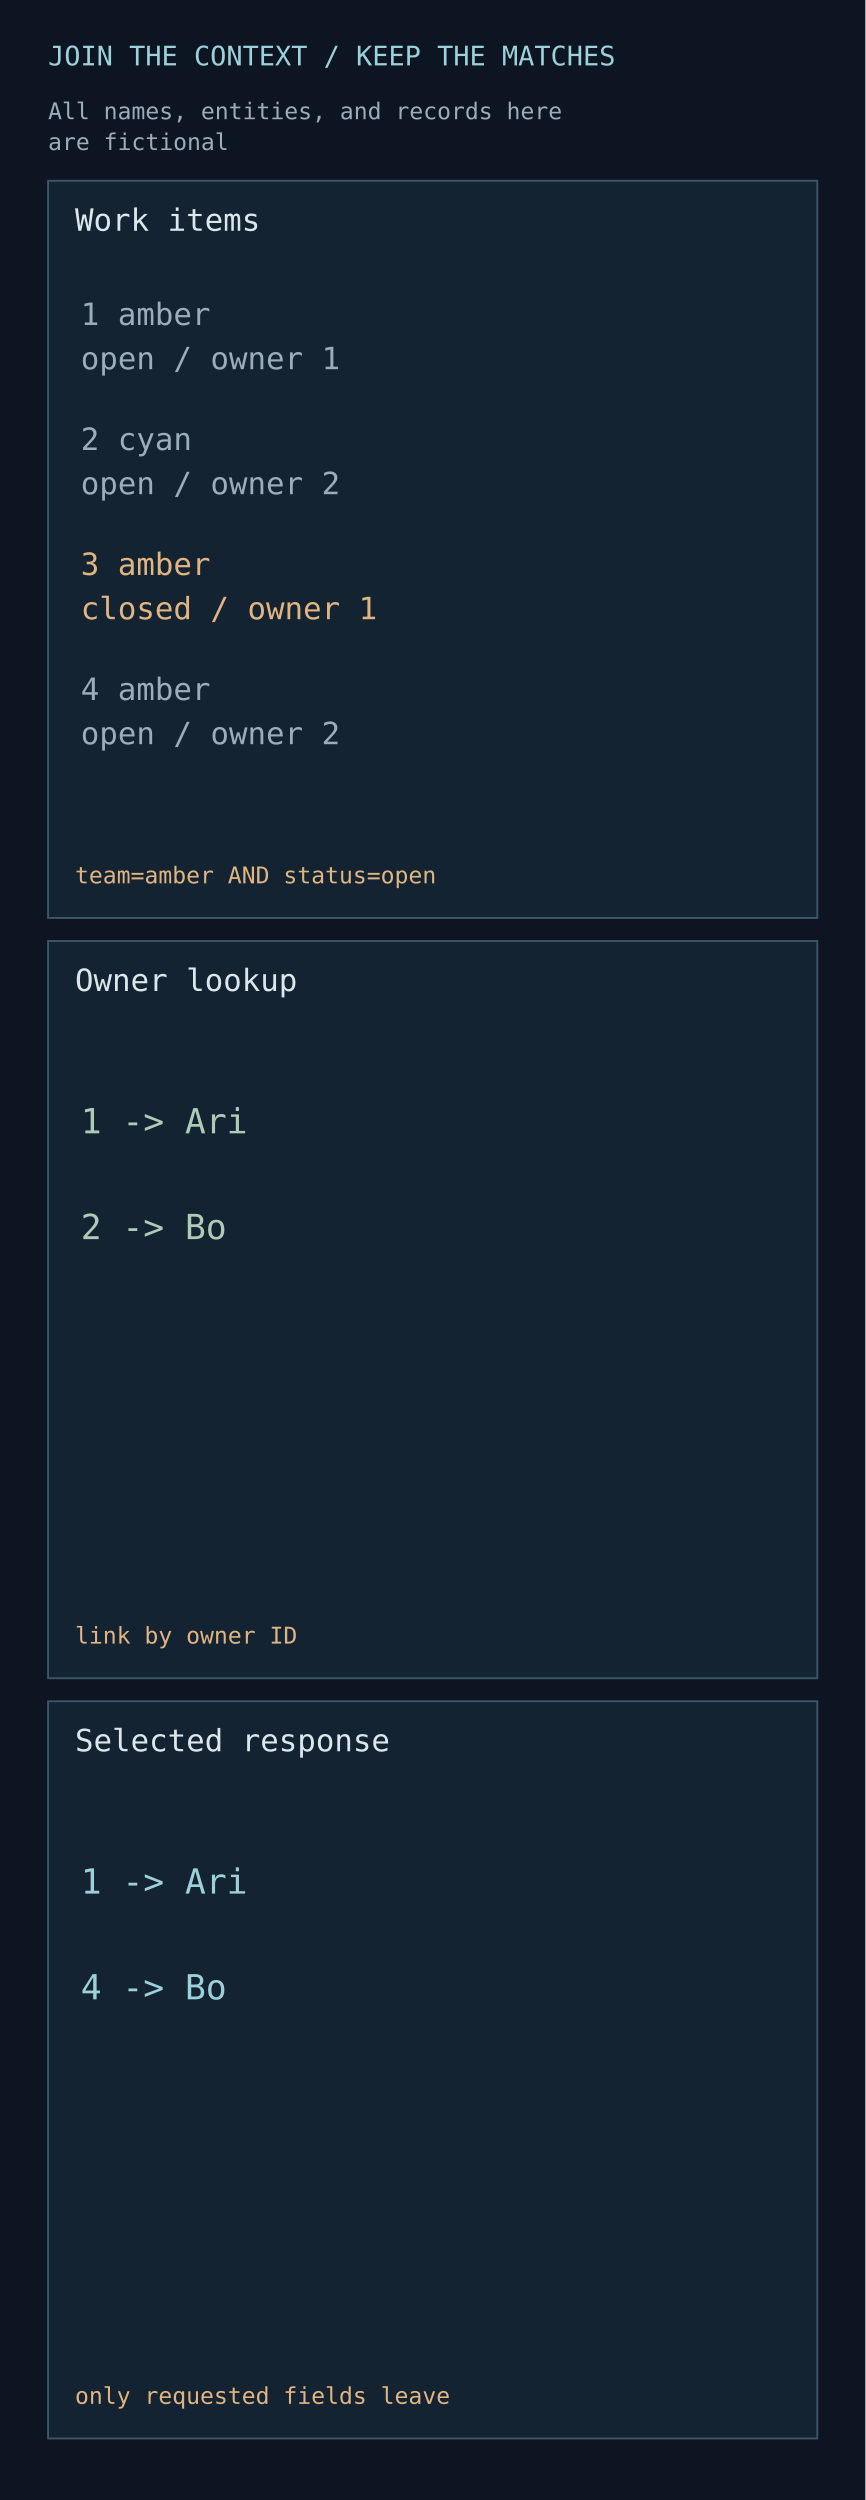
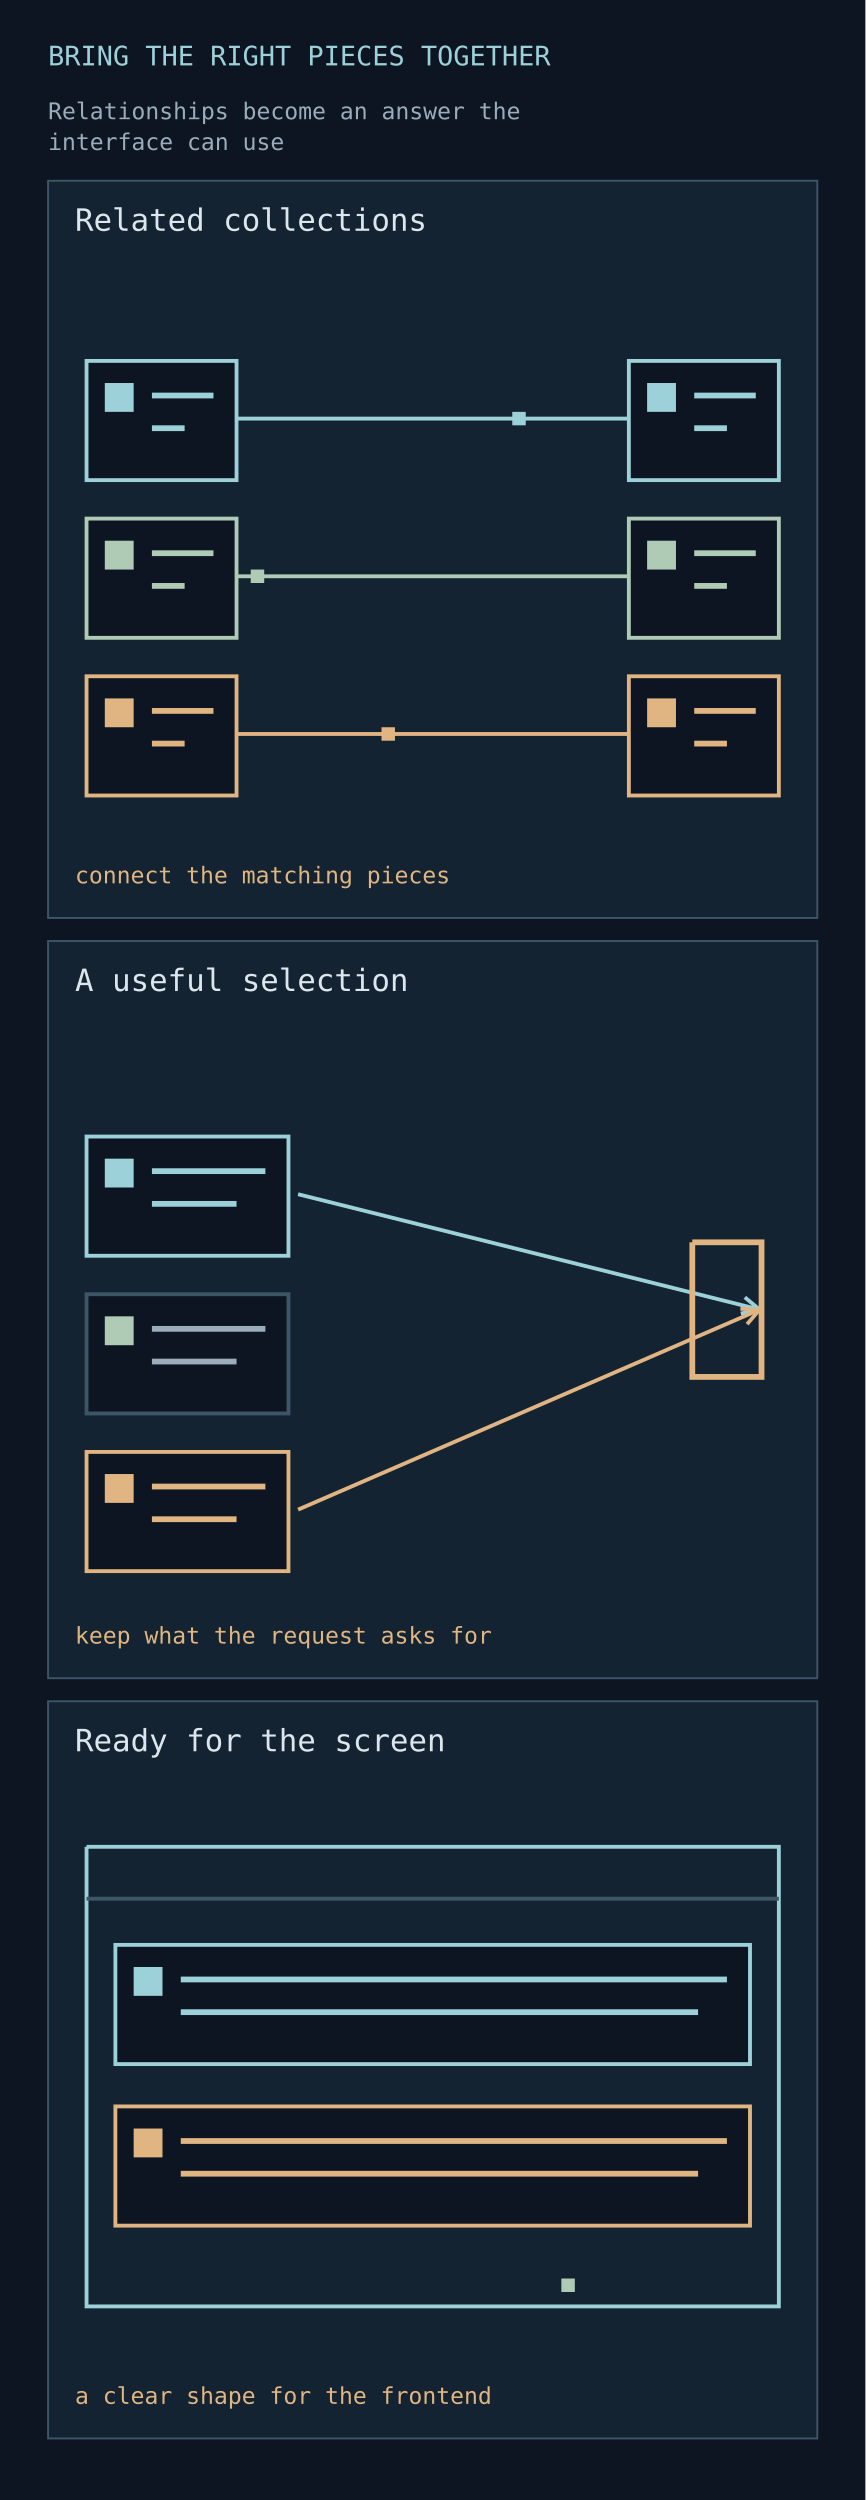
<svg xmlns="http://www.w3.org/2000/svg" width="450" height="1300" viewBox="0 0 450 1300">
  <rect width="100%" height="100%" fill="#0c1521" />
  <g font-family="ui-monospace, monospace">
-     <text x="25" y="34" font-size="14" fill="#9dd1da" text-anchor="start">JOIN THE CONTEXT / KEEP THE MATCHES</text>
-     <text x="25" y="62" font-size="12" fill="#9bacbb" text-anchor="start">All names, entities, and records here</text>
-     <text x="25" y="78" font-size="12" fill="#9bacbb" text-anchor="start">are fictional</text>
+     <text x="25" y="34" font-size="14" fill="#9dd1da" text-anchor="start">BRING THE RIGHT PIECES TOGETHER</text>
+     <text x="25" y="62" font-size="12" fill="#9bacbb" text-anchor="start">Relationships become an answer the</text>
+     <text x="25" y="78" font-size="12" fill="#9bacbb" text-anchor="start">interface can use</text>
    <rect x="25" y="94.0" width="400" height="383.333" fill="#132331" stroke="#3c5667" stroke-width="1" />
    <rect x="25" y="489.333" width="400" height="383.333" fill="#132331" stroke="#3c5667" stroke-width="1" />
    <rect x="25" y="884.667" width="400" height="383.333" fill="#132331" stroke="#3c5667" stroke-width="1" />
-     <text x="39" y="120.0" font-size="16" fill="#dce7ed" text-anchor="start">Work items</text>
-     <text x="42" y="169.0" font-size="16" fill="#9bacbb" text-anchor="start">1 amber</text>
-     <text x="42" y="192.0" font-size="16" fill="#9bacbb" text-anchor="start">open / owner 1</text>
-     <text x="42" y="234.0" font-size="16" fill="#9bacbb" text-anchor="start">2 cyan</text>
-     <text x="42" y="257.0" font-size="16" fill="#9bacbb" text-anchor="start">open / owner 2</text>
-     <text x="42" y="299.0" font-size="16" fill="#e0b582" text-anchor="start">3 amber</text>
-     <text x="42" y="322.0" font-size="16" fill="#e0b582" text-anchor="start">closed / owner 1</text>
-     <text x="42" y="364.0" font-size="16" fill="#9bacbb" text-anchor="start">4 amber</text>
-     <text x="42" y="387.0" font-size="16" fill="#9bacbb" text-anchor="start">open / owner 2</text>
-     <text x="39" y="459.333" font-size="12" fill="#e0b582" text-anchor="start">team=amber AND status=open</text>
-     <text x="39" y="515.333" font-size="16" fill="#dce7ed" text-anchor="start">Owner lookup</text>
-     <text x="42" y="589.333" font-size="18" fill="#afcbb6" text-anchor="start">1 -&gt; Ari</text>
-     <text x="42" y="644.333" font-size="18" fill="#afcbb6" text-anchor="start">2 -&gt; Bo</text>
-     <text x="39" y="854.667" font-size="12" fill="#e0b582" text-anchor="start">link by owner ID</text>
-     <text x="39" y="910.667" font-size="16" fill="#dce7ed" text-anchor="start">Selected response</text>
-     <text x="42" y="984.667" font-size="18" fill="#9dd1da" text-anchor="start">1 -&gt; Ari</text>
-     <text x="42" y="1039.667" font-size="18" fill="#9dd1da" text-anchor="start">4 -&gt; Bo</text>
-     <text x="39" y="1250.0" font-size="12" fill="#e0b582" text-anchor="start">only requested fields leave</text>
+     <text x="39" y="120.0" font-size="16" fill="#dce7ed" text-anchor="start">Related collections</text>
+     <rect x="45" y="187.667" width="78" height="62" fill="#0c1521" stroke="#9dd1da" stroke-width="2" />
+     <rect x="55" y="199.667" width="14" height="14" fill="#9dd1da" stroke="#9dd1da" stroke-width="1" />
+     <polyline points="79.00,205.67 111.00,205.67" fill="none" stroke="#9dd1da" stroke-width="3" />
+     <polyline points="79.00,222.67 96.00,222.67" fill="none" stroke="#9dd1da" stroke-width="3" />
+     <rect x="327" y="187.667" width="78" height="62" fill="#0c1521" stroke="#9dd1da" stroke-width="2" />
+     <rect x="337" y="199.667" width="14" height="14" fill="#9dd1da" stroke="#9dd1da" stroke-width="1" />
+     <polyline points="361.00,205.67 393.00,205.67" fill="none" stroke="#9dd1da" stroke-width="3" />
+     <polyline points="361.00,222.67 378.00,222.67" fill="none" stroke="#9dd1da" stroke-width="3" />
+     <polyline points="123.00,217.67 327.00,217.67" fill="none" stroke="#9dd1da" stroke-width="2" />
+     <rect x="266.88" y="214.667" width="6" height="6" fill="#9dd1da" stroke="#9dd1da" stroke-width="1" />
+     <rect x="45" y="269.667" width="78" height="62" fill="#0c1521" stroke="#afcbb6" stroke-width="2" />
+     <rect x="55" y="281.667" width="14" height="14" fill="#afcbb6" stroke="#afcbb6" stroke-width="1" />
+     <polyline points="79.00,287.67 111.00,287.67" fill="none" stroke="#afcbb6" stroke-width="3" />
+     <polyline points="79.00,304.67 96.00,304.67" fill="none" stroke="#afcbb6" stroke-width="3" />
+     <rect x="327" y="269.667" width="78" height="62" fill="#0c1521" stroke="#afcbb6" stroke-width="2" />
+     <rect x="337" y="281.667" width="14" height="14" fill="#afcbb6" stroke="#afcbb6" stroke-width="1" />
+     <polyline points="361.00,287.67 393.00,287.67" fill="none" stroke="#afcbb6" stroke-width="3" />
+     <polyline points="361.00,304.67 378.00,304.67" fill="none" stroke="#afcbb6" stroke-width="3" />
+     <polyline points="123.00,299.67 327.00,299.67" fill="none" stroke="#afcbb6" stroke-width="2" />
+     <rect x="130.88" y="296.667" width="6" height="6" fill="#afcbb6" stroke="#afcbb6" stroke-width="1" />
+     <rect x="45" y="351.667" width="78" height="62" fill="#0c1521" stroke="#e0b582" stroke-width="2" />
+     <rect x="55" y="363.667" width="14" height="14" fill="#e0b582" stroke="#e0b582" stroke-width="1" />
+     <polyline points="79.00,369.67 111.00,369.67" fill="none" stroke="#e0b582" stroke-width="3" />
+     <polyline points="79.00,386.67 96.00,386.67" fill="none" stroke="#e0b582" stroke-width="3" />
+     <rect x="327" y="351.667" width="78" height="62" fill="#0c1521" stroke="#e0b582" stroke-width="2" />
+     <rect x="337" y="363.667" width="14" height="14" fill="#e0b582" stroke="#e0b582" stroke-width="1" />
+     <polyline points="361.00,369.67 393.00,369.67" fill="none" stroke="#e0b582" stroke-width="3" />
+     <polyline points="361.00,386.67 378.00,386.67" fill="none" stroke="#e0b582" stroke-width="3" />
+     <polyline points="123.00,381.67 327.00,381.67" fill="none" stroke="#e0b582" stroke-width="2" />
+     <rect x="198.88" y="378.667" width="6" height="6" fill="#e0b582" stroke="#e0b582" stroke-width="1" />
+     <text x="39" y="459.333" font-size="12" fill="#e0b582" text-anchor="start">connect the matching pieces</text>
+     <text x="39" y="515.333" font-size="16" fill="#dce7ed" text-anchor="start">A useful selection</text>
+     <rect x="45" y="591.0" width="105" height="62" fill="#0c1521" stroke="#9dd1da" stroke-width="2" />
+     <rect x="55" y="603.0" width="14" height="14" fill="#9dd1da" stroke="#9dd1da" stroke-width="1" />
+     <polyline points="79.00,609.00 138.00,609.00" fill="none" stroke="#9dd1da" stroke-width="3" />
+     <polyline points="79.00,626.00 123.00,626.00" fill="none" stroke="#9dd1da" stroke-width="3" />
+     <polyline points="155.00,621.00 395.00,681.00" fill="none" stroke="#9dd1da" stroke-width="2" />
+     <polyline points="385.21,683.04 395.00,681.00 387.32,674.60" fill="none" stroke="#9dd1da" stroke-width="2" />
+     <rect x="45" y="673.0" width="105" height="62" fill="#0c1521" stroke="#3c5667" stroke-width="2" />
+     <rect x="55" y="685.0" width="14" height="14" fill="#afcbb6" stroke="#afcbb6" stroke-width="1" />
+     <polyline points="79.00,691.00 138.00,691.00" fill="none" stroke="#9bacbb" stroke-width="3" />
+     <polyline points="79.00,708.00 123.00,708.00" fill="none" stroke="#9bacbb" stroke-width="3" />
+     <rect x="45" y="755.0" width="105" height="62" fill="#0c1521" stroke="#e0b582" stroke-width="2" />
+     <rect x="55" y="767.0" width="14" height="14" fill="#e0b582" stroke="#e0b582" stroke-width="1" />
+     <polyline points="79.00,773.00 138.00,773.00" fill="none" stroke="#e0b582" stroke-width="3" />
+     <polyline points="79.00,790.00 123.00,790.00" fill="none" stroke="#e0b582" stroke-width="3" />
+     <polyline points="155.00,785.00 395.00,681.00" fill="none" stroke="#e0b582" stroke-width="2" />
+     <polyline points="388.47,688.57 395.00,681.00 385.01,680.59" fill="none" stroke="#e0b582" stroke-width="2" />
+     <polyline points="360.00,646.00 396.00,646.00 396.00,716.00 360.00,716.00 360.00,646.00" fill="none" stroke="#e0b582" stroke-width="3" />
+     <text x="39" y="854.667" font-size="12" fill="#e0b582" text-anchor="start">keep what the request asks for</text>
+     <text x="39" y="910.667" font-size="16" fill="#dce7ed" text-anchor="start">Ready for the screen</text>
+     <polyline points="45.00,960.33 405.00,960.33 405.00,1199.33 45.00,1199.33 45.00,960.33" fill="none" stroke="#9dd1da" stroke-width="2" />
+     <polyline points="45.00,987.33 405.00,987.33" fill="none" stroke="#3c5667" stroke-width="2" />
+     <rect x="60" y="1011.333" width="330" height="62" fill="#0c1521" stroke="#9dd1da" stroke-width="2" />
+     <rect x="70" y="1023.333" width="14" height="14" fill="#9dd1da" stroke="#9dd1da" stroke-width="1" />
+     <polyline points="94.00,1029.33 378.00,1029.33" fill="none" stroke="#9dd1da" stroke-width="3" />
+     <polyline points="94.00,1046.33 363.00,1046.33" fill="none" stroke="#9dd1da" stroke-width="3" />
+     <rect x="60" y="1095.333" width="330" height="62" fill="#0c1521" stroke="#e0b582" stroke-width="2" />
+     <rect x="70" y="1107.333" width="14" height="14" fill="#e0b582" stroke="#e0b582" stroke-width="1" />
+     <polyline points="94.00,1113.33 378.00,1113.33" fill="none" stroke="#e0b582" stroke-width="3" />
+     <polyline points="94.00,1130.33 363.00,1130.33" fill="none" stroke="#e0b582" stroke-width="3" />
+     <rect x="292.4" y="1185.333" width="6" height="6" fill="#afcbb6" stroke="#afcbb6" stroke-width="1" />
+     <text x="39" y="1250.0" font-size="12" fill="#e0b582" text-anchor="start">a clear shape for the frontend</text>
  </g>
</svg>
